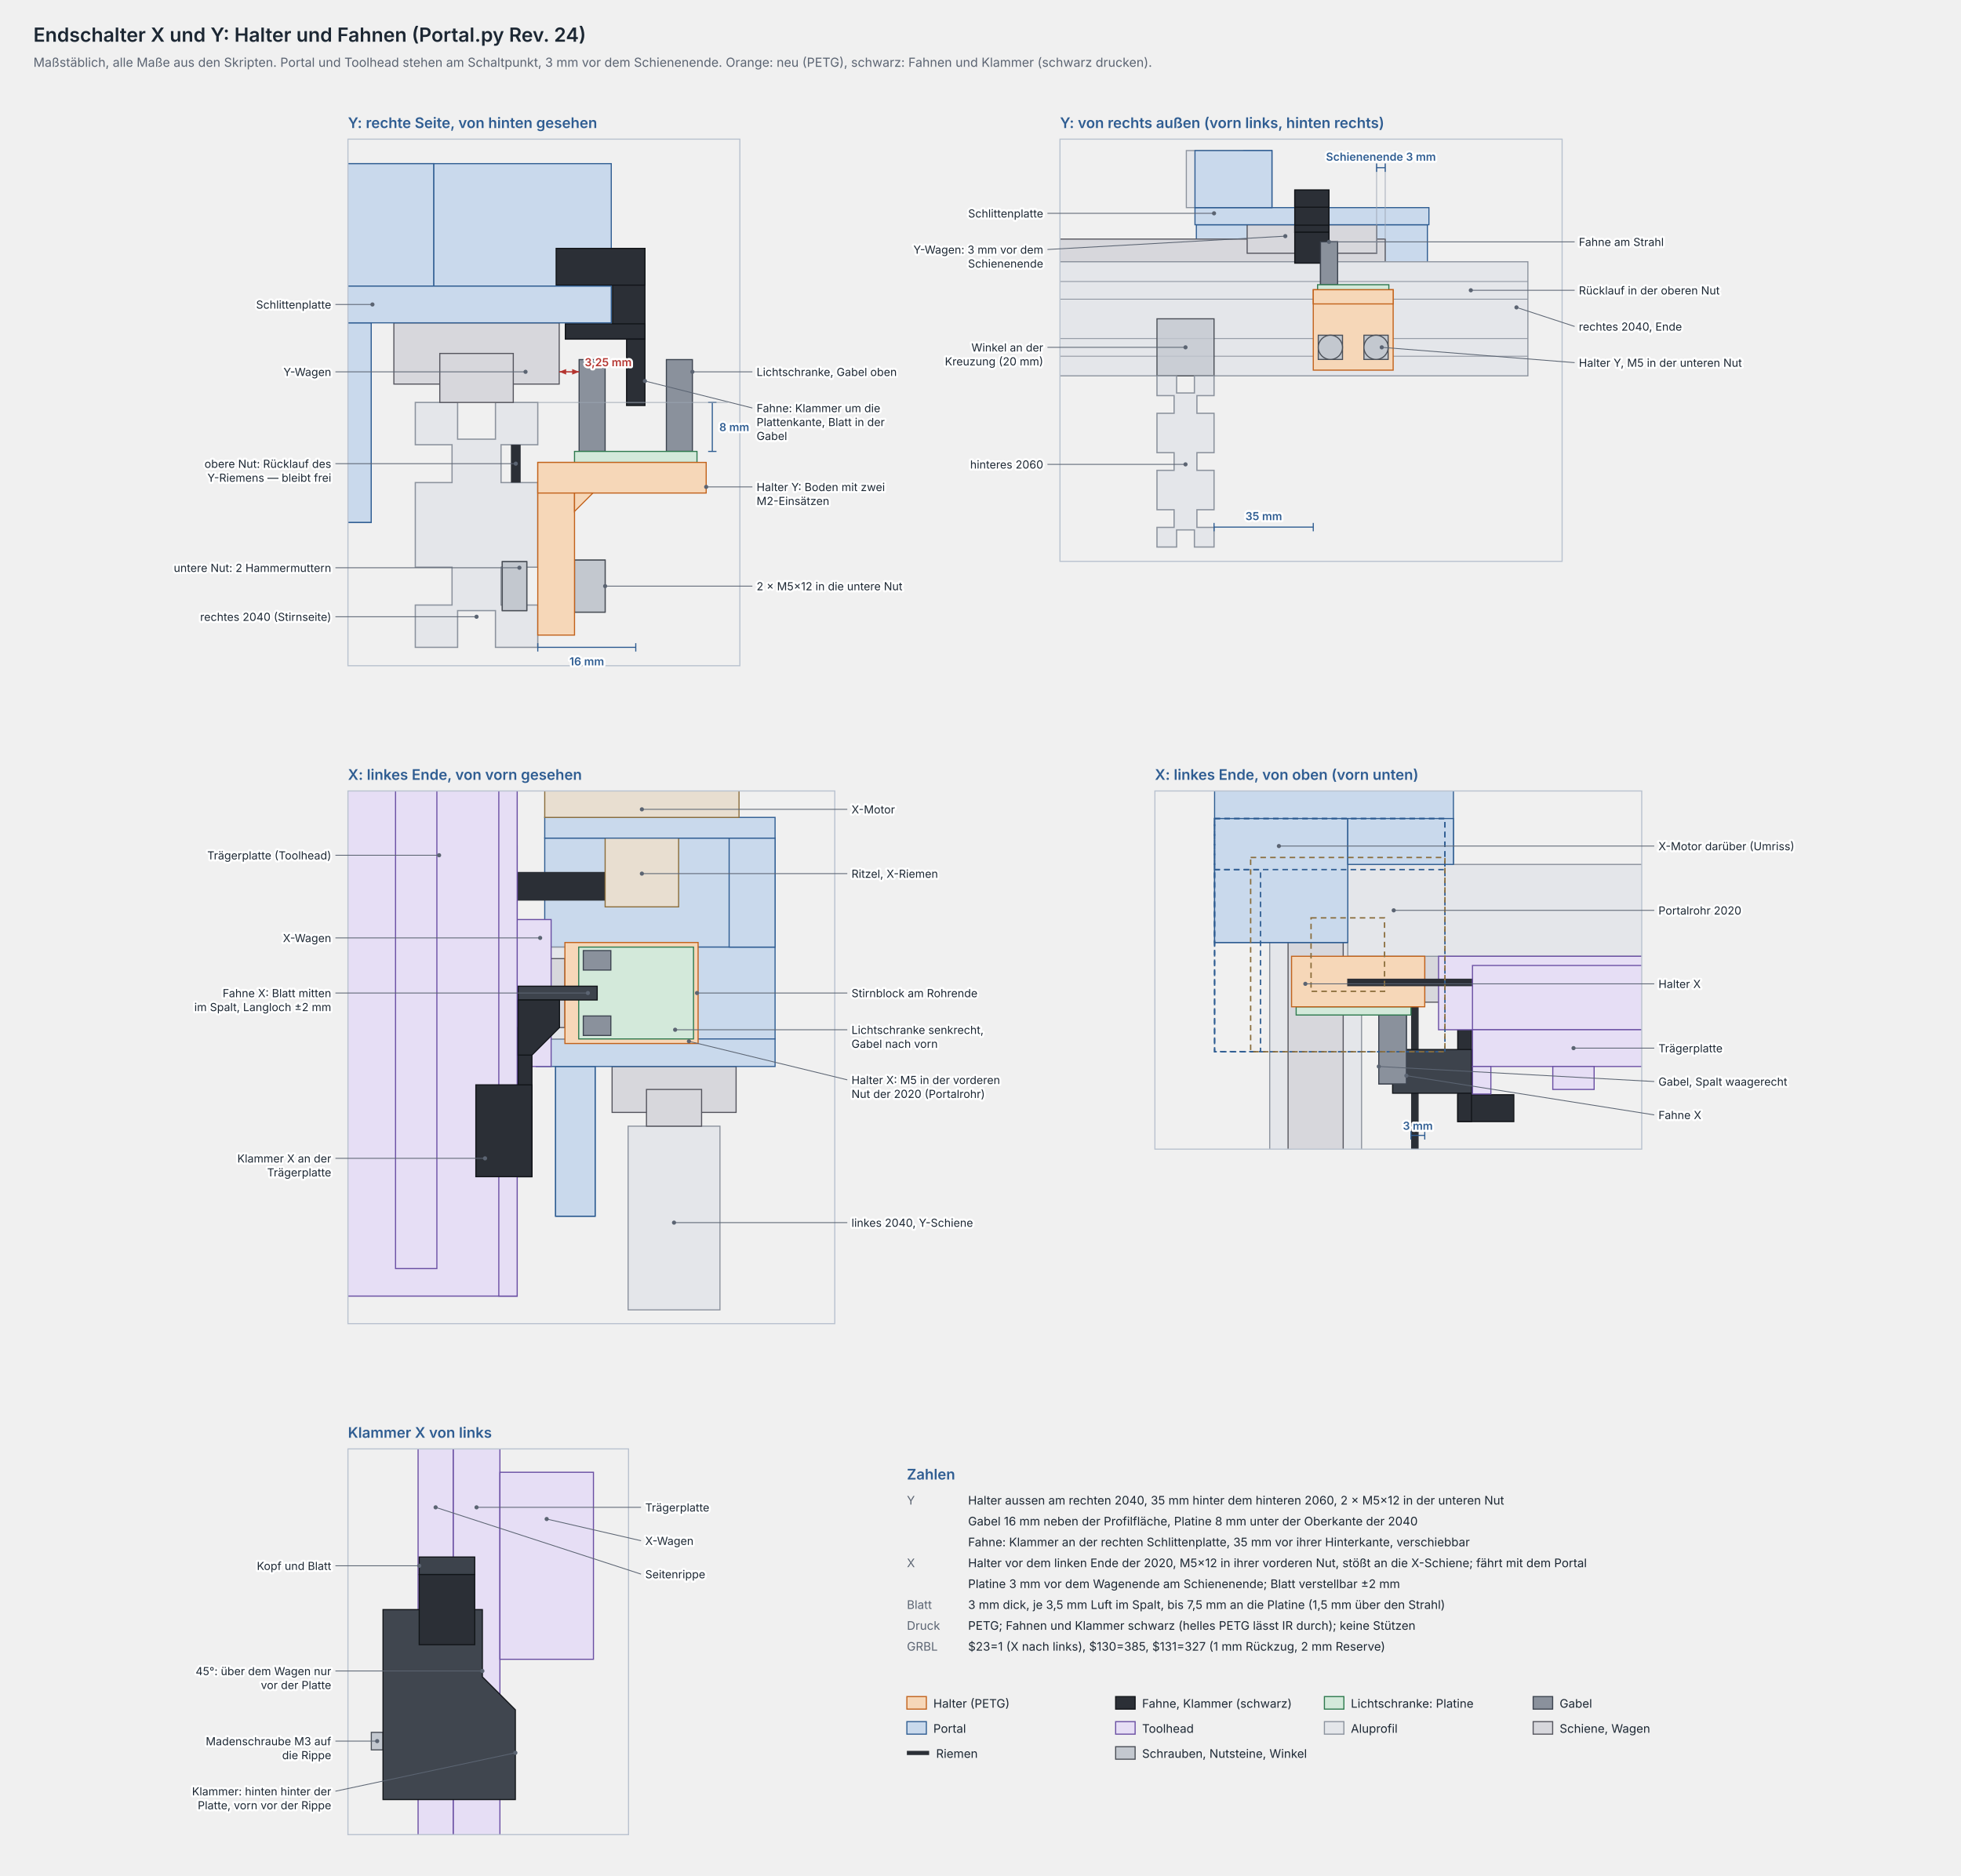
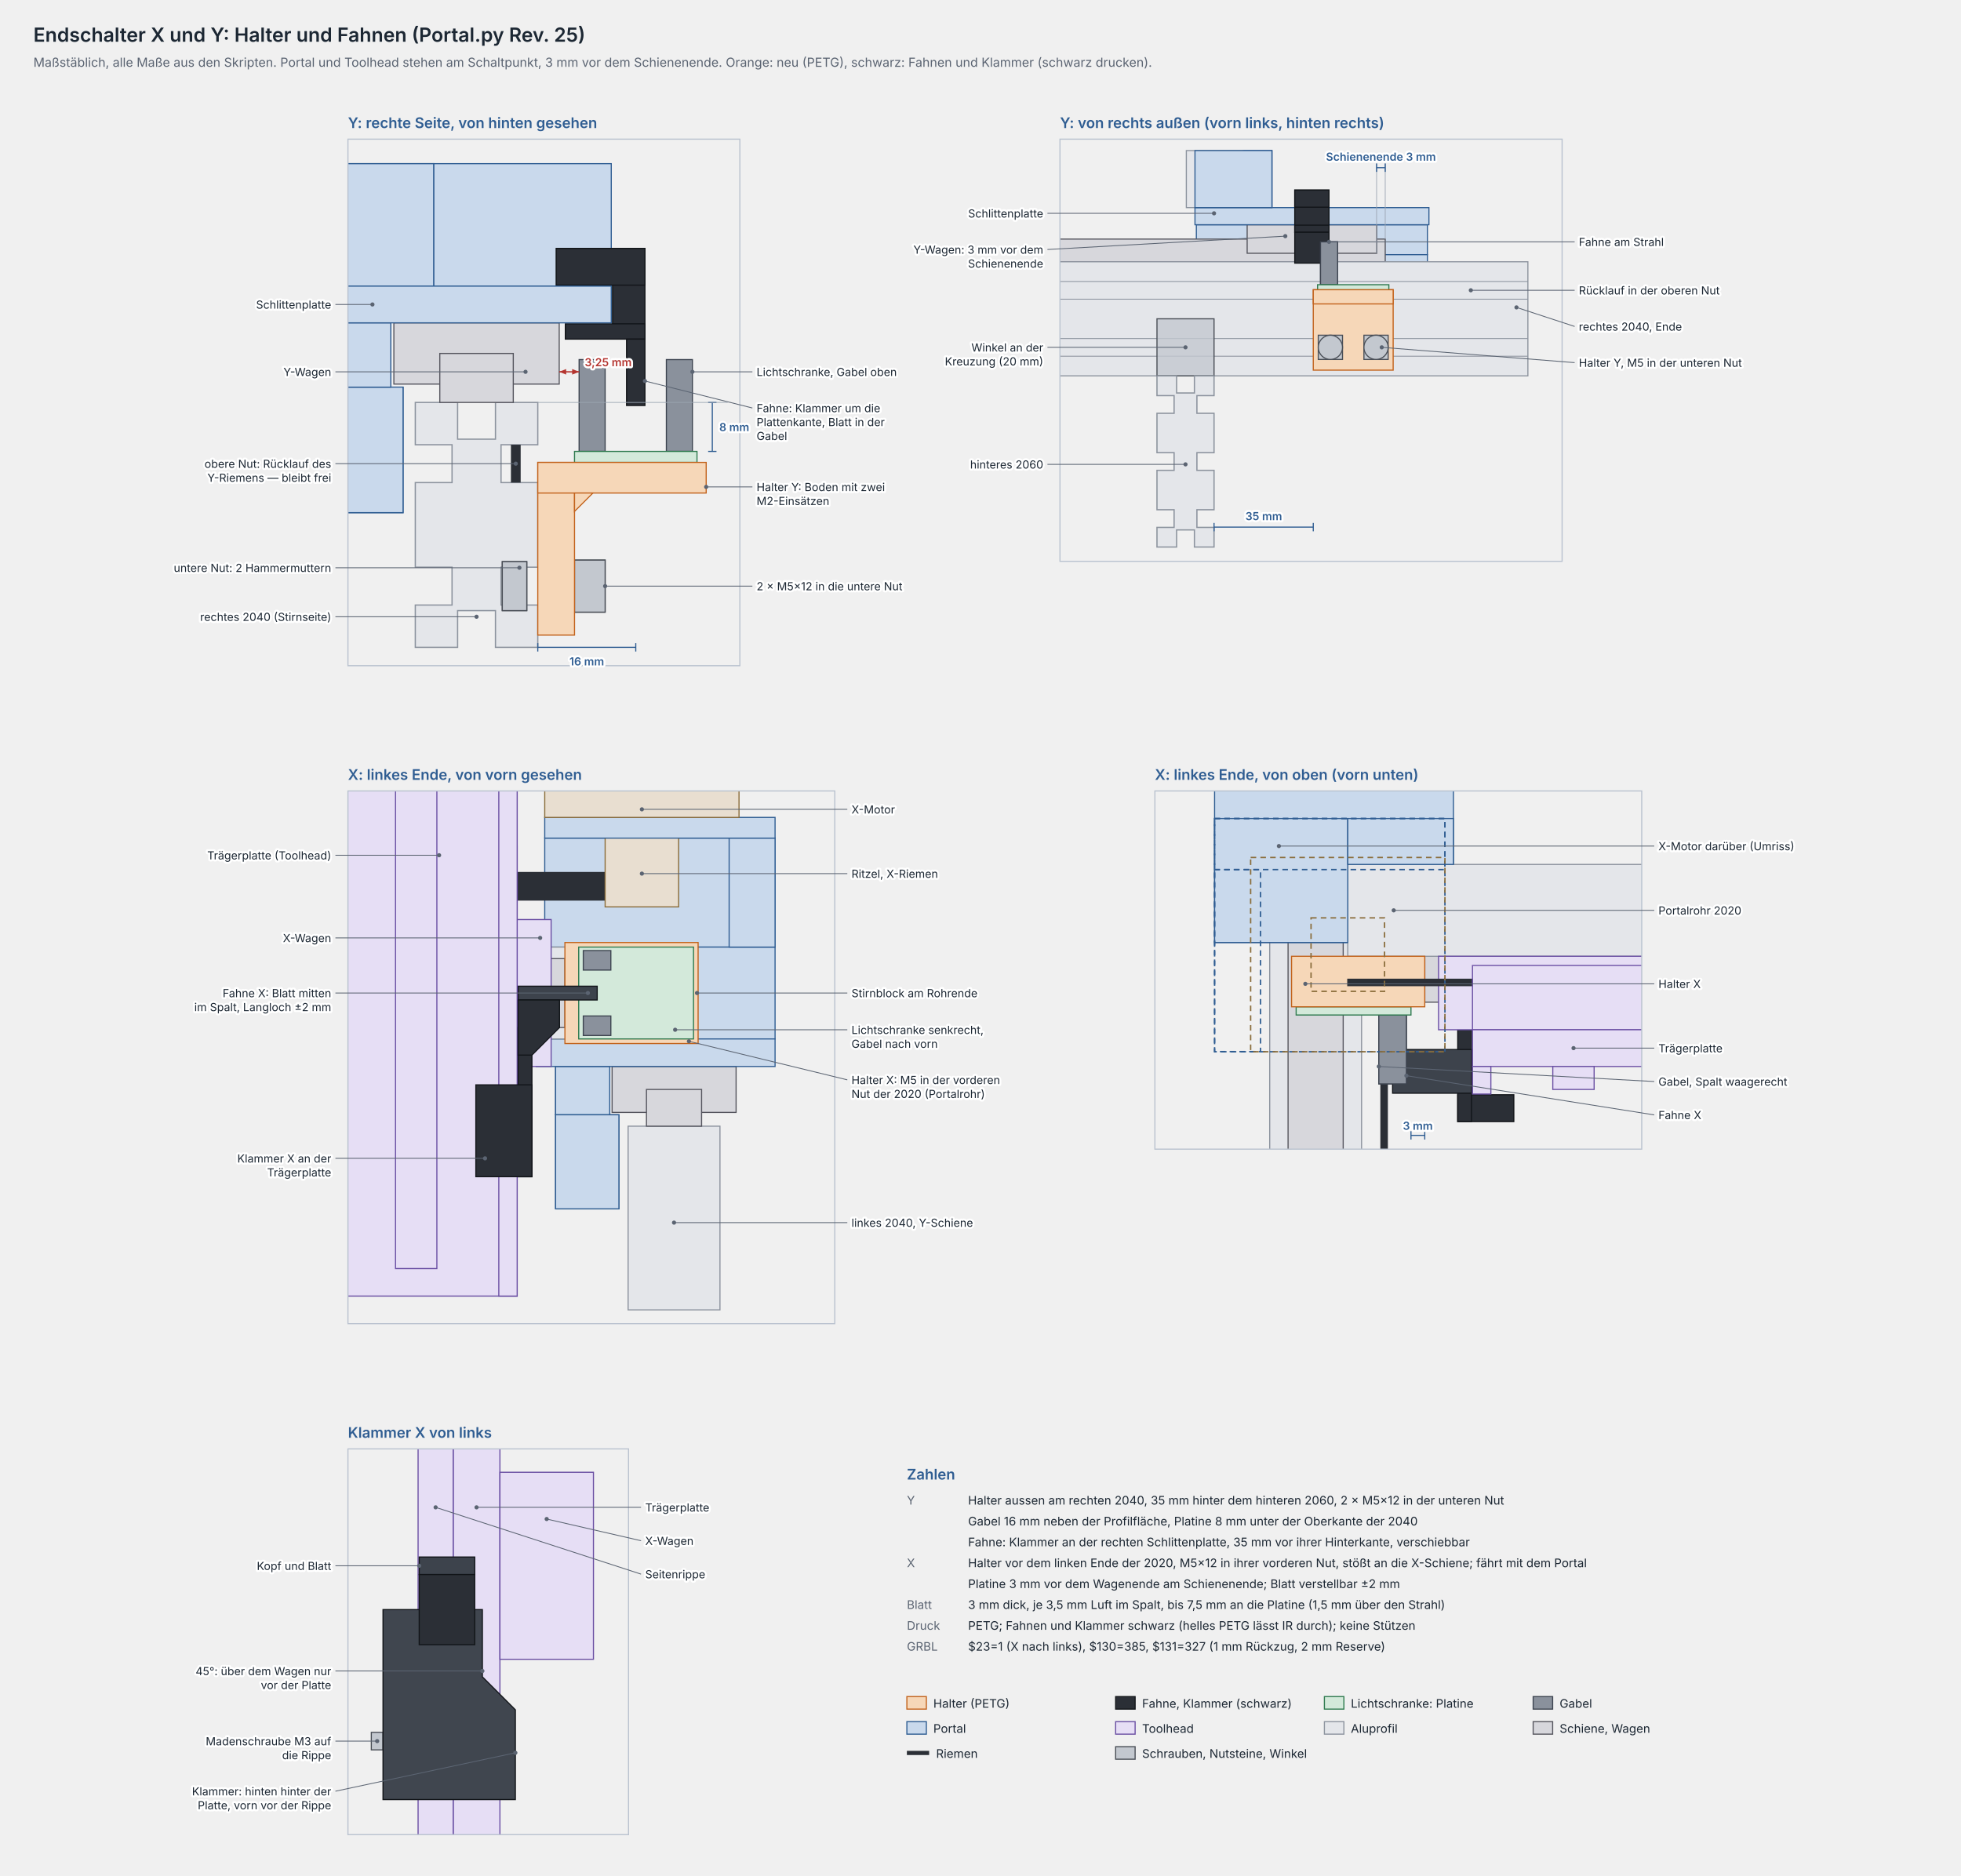
<svg xmlns="http://www.w3.org/2000/svg" width="1409" height="1348" viewBox="0 0 1409 1348" font-family="Inter, Helvetica, Arial, sans-serif">
-   <text x="24.0" y="30.0" font-size="14" fill="#1c2733" text-anchor="start" font-weight="600">Endschalter X und Y: Halter und Fahnen (Portal.py Rev. 24)</text>
+   <text x="24.0" y="30.0" font-size="14" fill="#1c2733" text-anchor="start" font-weight="600">Endschalter X und Y: Halter und Fahnen (Portal.py Rev. 25)</text>
  <text x="24.0" y="48.0" font-size="9" fill="#5b6472" text-anchor="start">Maßstäblich, alle Maße aus den Skripten. Portal und Toolhead stehen am Schaltpunkt, 3 mm vor dem Schienenende. Orange: neu (PETG), schwarz: Fahnen und Klammer (schwarz drucken).</text>
  <clipPath id="y1">
    <rect x="250.0" y="100.0" width="281.6" height="378.4" />
  </clipPath>
  <g clip-path="url(#y1)">
    <polygon points="298.4,465.2 328.8,465.2 328.8,438.8 356.0,438.8 356.0,465.2 386.4,465.2 386.4,434.8 360.0,434.8 360.0,407.6 386.4,407.6 386.4,346.8 360.0,346.8 360.0,319.6 386.4,319.6 386.4,289.2 356.0,289.2 356.0,315.6 328.8,315.6 328.8,289.2 298.4,289.2 298.4,319.6 324.8,319.6 324.8,346.8 298.4,346.8 298.4,407.6 324.8,407.6 324.8,434.8 298.4,434.8" fill="#e4e6ea" stroke="#8c939e" stroke-width="0.9" />
    <rect x="-1888.4" y="117.6" width="2200.0" height="88.0" fill="#e4e6ea" stroke="#8c939e" stroke-width="0.8" />
-     <rect x="228.9" y="232.0" width="37.8" height="143.4" fill="#c9d9ec" stroke="#2f5d92" stroke-width="0.8" />
+     <rect x="228.9" y="278.2" width="60.7" height="90.2" fill="#c9d9ec" stroke="#2f5d92" stroke-width="0.8" />
+     <rect x="228.9" y="232.0" width="51.9" height="46.2" fill="#c9d9ec" stroke="#2f5d92" stroke-width="0.8" />
    <rect x="311.6" y="117.6" width="127.6" height="88.0" fill="#c9d9ec" stroke="#2f5d92" stroke-width="0.8" />
    <rect x="210.4" y="117.6" width="101.2" height="88.0" fill="#c9d9ec" stroke="#2f5d92" stroke-width="0.8" />
    <rect x="440.1" y="178.5" width="23.3" height="65.1" fill="#2b2f36" stroke="#111418" stroke-width="0.8" />
    <rect x="399.6" y="178.5" width="63.8" height="26.4" fill="#2b2f36" stroke="#111418" stroke-width="0.8" />
    <rect x="406.2" y="232.7" width="57.2" height="11.0" fill="#2b2f36" stroke="#111418" stroke-width="0.8" />
    <rect x="450.2" y="243.7" width="13.2" height="47.7" fill="#2b2f36" stroke="#111418" stroke-width="0.8" />
    <rect x="416.1" y="258.4" width="18.7" height="66.0" fill="#8a919c" stroke="#3d4450" stroke-width="0.8" />
    <rect x="478.8" y="258.4" width="18.7" height="66.0" fill="#8a919c" stroke="#3d4450" stroke-width="0.8" />
    <rect x="412.8" y="402.5" width="22.0" height="37.4" fill="#c3c8cf" stroke="#4a4f57" stroke-width="0.8" />
    <rect x="360.9" y="403.6" width="17.6" height="35.2" fill="#c3c8cf" stroke="#4a4f57" stroke-width="0.8" />
    <rect x="283.0" y="232.0" width="118.8" height="44.0" fill="#d7d7dc" stroke="#55555e" stroke-width="0.8" />
    <rect x="316.0" y="254.0" width="52.8" height="35.2" fill="#d7d7dc" stroke="#55555e" stroke-width="0.8" />
    <rect x="412.8" y="402.5" width="22.0" height="37.4" fill="#c3c8cf" stroke="#4a4f57" stroke-width="0.8" />
    <rect x="412.8" y="324.4" width="88.0" height="7.9" fill="#d3e9da" stroke="#2f7a4f" stroke-width="0.8" />
    <rect x="360.9" y="403.6" width="17.6" height="35.2" fill="#c3c8cf" stroke="#4a4f57" stroke-width="0.8" />
    <rect x="386.4" y="332.3" width="26.4" height="124.1" fill="#f6d7b8" stroke="#c2621b" stroke-width="0.8" />
    <rect x="386.4" y="332.3" width="121.0" height="22.0" fill="#f6d7b8" stroke="#c2621b" stroke-width="0.8" />
    <polygon points="412.8,354.3 426.0,354.3 412.8,367.5" fill="#f6d7b8" stroke="#c2621b" stroke-width="0.8" />
-     <rect x="228.9" y="232.0" width="37.8" height="143.4" fill="#c9d9ec" stroke="#2f5d92" stroke-width="0.8" />
+     <rect x="228.9" y="278.2" width="60.7" height="90.2" fill="#c9d9ec" stroke="#2f5d92" stroke-width="0.8" />
+     <rect x="228.9" y="232.0" width="51.9" height="46.2" fill="#c9d9ec" stroke="#2f5d92" stroke-width="0.8" />
    <rect x="210.4" y="205.6" width="228.8" height="26.4" fill="#c9d9ec" stroke="#2f5d92" stroke-width="0.8" />
    <rect x="367.5" y="320.0" width="6.2" height="26.4" fill="#2b2f36" stroke="#2b2f36" stroke-width="0.8" />
  </g>
  <rect x="250.0" y="100.0" width="281.6" height="378.4" fill="none" stroke="#b9c2cf" stroke-width="0.8" />
  <text x="250.0" y="92.0" font-size="10.5" fill="#2f5d92" text-anchor="start" font-weight="600">Y: rechte Seite, von hinten gesehen</text>
  <line x1="267.6" y1="218.8" x2="241.0" y2="218.8" stroke="#5b6472" stroke-width="0.6" />
  <circle cx="267.6" cy="218.8" r="1.5" fill="#5b6472" />
  <text x="238.0" y="221.8" font-size="8.0" fill="#1c2733" text-anchor="end" stroke="#ffffff" stroke-width="3" stroke-linejoin="round" paint-order="stroke">Schlittenplatte</text>
  <line x1="377.6" y1="267.2" x2="241.0" y2="267.2" stroke="#5b6472" stroke-width="0.6" />
  <circle cx="377.6" cy="267.2" r="1.5" fill="#5b6472" />
  <text x="238.0" y="270.2" font-size="8.0" fill="#1c2733" text-anchor="end" stroke="#ffffff" stroke-width="3" stroke-linejoin="round" paint-order="stroke">Y-Wagen</text>
  <line x1="370.6" y1="333.2" x2="241.0" y2="333.2" stroke="#5b6472" stroke-width="0.6" />
  <circle cx="370.6" cy="333.2" r="1.5" fill="#5b6472" />
  <text x="238.0" y="336.2" font-size="8.0" fill="#1c2733" text-anchor="end" stroke="#ffffff" stroke-width="3" stroke-linejoin="round" paint-order="stroke">obere Nut: Rücklauf des</text>
  <text x="238.0" y="346.2" font-size="8.0" fill="#1c2733" text-anchor="end" stroke="#ffffff" stroke-width="3" stroke-linejoin="round" paint-order="stroke">Y-Riemens — bleibt frei</text>
  <line x1="373.2" y1="408.0" x2="241.0" y2="408.0" stroke="#5b6472" stroke-width="0.6" />
  <circle cx="373.2" cy="408.0" r="1.5" fill="#5b6472" />
  <text x="238.0" y="411.0" font-size="8.0" fill="#1c2733" text-anchor="end" stroke="#ffffff" stroke-width="3" stroke-linejoin="round" paint-order="stroke">untere Nut: 2 Hammermuttern</text>
  <line x1="342.4" y1="443.2" x2="241.0" y2="443.2" stroke="#5b6472" stroke-width="0.6" />
  <circle cx="342.4" cy="443.2" r="1.5" fill="#5b6472" />
  <text x="238.0" y="446.2" font-size="8.0" fill="#1c2733" text-anchor="end" stroke="#ffffff" stroke-width="3" stroke-linejoin="round" paint-order="stroke">rechtes 2040 (Stirnseite)</text>
  <line x1="497.5" y1="267.2" x2="540.6" y2="267.2" stroke="#5b6472" stroke-width="0.6" />
  <circle cx="497.5" cy="267.2" r="1.5" fill="#5b6472" />
  <text x="543.6" y="270.2" font-size="8.0" fill="#1c2733" text-anchor="start" stroke="#ffffff" stroke-width="3" stroke-linejoin="round" paint-order="stroke">Lichtschranke, Gabel oben</text>
  <line x1="463.4" y1="273.8" x2="540.6" y2="293.2" stroke="#5b6472" stroke-width="0.6" />
  <circle cx="463.4" cy="273.8" r="1.5" fill="#5b6472" />
  <text x="543.6" y="296.2" font-size="8.0" fill="#1c2733" text-anchor="start" stroke="#ffffff" stroke-width="3" stroke-linejoin="round" paint-order="stroke">Fahne: Klammer um die</text>
  <text x="543.6" y="306.2" font-size="8.0" fill="#1c2733" text-anchor="start" stroke="#ffffff" stroke-width="3" stroke-linejoin="round" paint-order="stroke">Plattenkante, Blatt in der</text>
  <text x="543.6" y="316.2" font-size="8.0" fill="#1c2733" text-anchor="start" stroke="#ffffff" stroke-width="3" stroke-linejoin="round" paint-order="stroke">Gabel</text>
  <line x1="507.4" y1="349.9" x2="540.6" y2="349.9" stroke="#5b6472" stroke-width="0.6" />
  <circle cx="507.4" cy="349.9" r="1.5" fill="#5b6472" />
  <text x="543.6" y="352.9" font-size="8.0" fill="#1c2733" text-anchor="start" stroke="#ffffff" stroke-width="3" stroke-linejoin="round" paint-order="stroke">Halter Y: Boden mit zwei</text>
  <text x="543.6" y="362.9" font-size="8.0" fill="#1c2733" text-anchor="start" stroke="#ffffff" stroke-width="3" stroke-linejoin="round" paint-order="stroke">M2-Einsätzen</text>
  <line x1="434.8" y1="421.2" x2="540.6" y2="421.2" stroke="#5b6472" stroke-width="0.6" />
  <circle cx="434.8" cy="421.2" r="1.5" fill="#5b6472" />
  <text x="543.6" y="424.2" font-size="8.0" fill="#1c2733" text-anchor="start" stroke="#ffffff" stroke-width="3" stroke-linejoin="round" paint-order="stroke">2 × M5×12 in die untere Nut</text>
  <line x1="386.4" y1="465.2" x2="456.8" y2="465.2" stroke="#2f5d92" stroke-width="0.8" />
  <line x1="386.4" y1="462.2" x2="386.4" y2="468.2" stroke="#2f5d92" stroke-width="0.8" />
  <line x1="456.8" y1="462.2" x2="456.8" y2="468.2" stroke="#2f5d92" stroke-width="0.8" />
  <text x="421.6" y="478.2" font-size="8.0" fill="#2f5d92" text-anchor="middle" font-weight="600" stroke="#ffffff" stroke-width="3" stroke-linejoin="round" paint-order="stroke">16 mm</text>
  <line x1="511.8" y1="324.4" x2="511.8" y2="289.2" stroke="#2f5d92" stroke-width="0.8" />
  <line x1="508.8" y1="324.4" x2="514.8" y2="324.4" stroke="#2f5d92" stroke-width="0.8" />
  <line x1="508.8" y1="289.2" x2="514.8" y2="289.2" stroke="#2f5d92" stroke-width="0.8" />
  <text x="516.8" y="309.8" font-size="8.0" fill="#2f5d92" text-anchor="start" font-weight="600" stroke="#ffffff" stroke-width="3" stroke-linejoin="round" paint-order="stroke">8 mm</text>
  <line x1="386.4" y1="289.2" x2="522.8" y2="289.2" stroke="#9aa4b1" stroke-width="0.5" />
  <line x1="401.8" y1="267.2" x2="416.1" y2="267.2" stroke="#b4342f" stroke-width="0.9" />
  <polygon points="401.8,267.2 406.8,265.2 406.8,269.2" fill="#b4342f" />
  <polygon points="416.1,267.2 411.1,269.2 411.1,265.2" fill="#b4342f" />
  <text x="420.1" y="263.2" font-size="8.0" fill="#b4342f" text-anchor="start" font-weight="600" stroke="#ffffff" stroke-width="3" stroke-linejoin="round" paint-order="stroke">3,25 mm</text>
  <clipPath id="y2">
    <rect x="761.6" y="100.0" width="360.8" height="303.4" />
  </clipPath>
  <g clip-path="url(#y2)">
-     <rect x="988.7" y="161.5" width="36.9" height="66.8" fill="#c9d9ec" stroke="#2f5d92" stroke-width="0.8" />
-     <rect x="859.6" y="161.5" width="36.9" height="66.8" fill="#c9d9ec" stroke="#2f5d92" stroke-width="0.8" />
+     <rect x="988.7" y="161.5" width="36.9" height="21.5" fill="#c9d9ec" stroke="#2f5d92" stroke-width="0.8" />
+     <rect x="859.6" y="161.5" width="36.9" height="21.5" fill="#c9d9ec" stroke="#2f5d92" stroke-width="0.8" />
+     <rect x="988.7" y="183.0" width="36.9" height="42.0" fill="#c9d9ec" stroke="#2f5d92" stroke-width="0.8" />
+     <rect x="859.6" y="183.0" width="36.9" height="42.0" fill="#c9d9ec" stroke="#2f5d92" stroke-width="0.8" />
    <rect x="893.4" y="108.2" width="20.5" height="41.0" fill="#c9d9ec" stroke="#2f5d92" stroke-width="0.8" />
    <rect x="852.4" y="108.2" width="41.0" height="41.0" fill="#e4e6ea" stroke="#8c939e" stroke-width="0.8" />
    <rect x="-29.7" y="171.8" width="1025.0" height="16.4" fill="#d7d7dc" stroke="#55555e" stroke-width="0.8" />
    <rect x="-132.2" y="202.5" width="1207.4" height="12.3" fill="#2b2f36" stroke="#2b2f36" stroke-width="0.8" />
    <rect x="978.5" y="241.4" width="20.5" height="16.4" fill="#c3c8cf" stroke="#4a4f57" stroke-width="0.8" />
    <rect x="945.7" y="241.4" width="20.5" height="16.4" fill="#c3c8cf" stroke="#4a4f57" stroke-width="0.8" />
    <rect x="-132.2" y="188.1" width="1230.0" height="82.0" fill="#e4e6ea" stroke="#8c939e" stroke-width="0.8" />
    <line x1="1097.8" y1="256.0" x2="761.6" y2="256.0" stroke="#8c939e" stroke-width="0.6" />
    <line x1="1097.8" y1="243.3" x2="761.6" y2="243.3" stroke="#8c939e" stroke-width="0.6" />
    <line x1="1097.8" y1="215.0" x2="761.6" y2="215.0" stroke="#8c939e" stroke-width="0.6" />
    <line x1="1097.8" y1="202.3" x2="761.6" y2="202.3" stroke="#8c939e" stroke-width="0.6" />
    <rect x="896.1" y="161.5" width="93.1" height="20.5" fill="#d7d7dc" stroke="#55555e" stroke-width="0.8" />
    <rect x="943.6" y="208.2" width="57.4" height="57.8" fill="#f6d7b8" stroke="#c2621b" stroke-width="0.8" />
    <rect x="948.8" y="173.8" width="12.3" height="30.8" fill="#8a919c" stroke="#3d4450" stroke-width="0.8" />
    <rect x="980.0" y="240.9" width="17.4" height="17.4" fill="#c3c8cf" stroke="#4a4f57" stroke-width="0.8" />
    <rect x="947.2" y="240.9" width="17.4" height="17.4" fill="#c3c8cf" stroke="#4a4f57" stroke-width="0.8" />
    <rect x="858.6" y="149.2" width="168.1" height="12.3" fill="#c9d9ec" stroke="#2f5d92" stroke-width="0.8" />
    <rect x="858.6" y="108.2" width="55.3" height="41.0" fill="#c9d9ec" stroke="#2f5d92" stroke-width="0.8" />
    <rect x="930.3" y="136.6" width="24.6" height="30.3" fill="#2b2f36" stroke="#111418" stroke-width="0.8" />
    <rect x="930.3" y="136.6" width="24.6" height="12.3" fill="#2b2f36" stroke="#111418" stroke-width="0.8" />
    <rect x="930.3" y="161.8" width="24.6" height="5.1" fill="#2b2f36" stroke="#111418" stroke-width="0.8" />
    <rect x="930.3" y="166.9" width="24.6" height="22.2" fill="#2b2f36" stroke="#111418" stroke-width="0.8" />
    <rect x="831.3" y="229.1" width="41.0" height="41.0" fill="#c3c8cf" stroke="#4a4f57" stroke-width="0.8" fill-opacity="0.8" />
    <rect x="948.8" y="173.8" width="12.3" height="30.8" fill="#8a919c" stroke="#3d4450" stroke-width="0.8" />
    <rect x="946.7" y="204.6" width="51.2" height="3.7" fill="#d3e9da" stroke="#2f7a4f" stroke-width="0.8" />
    <rect x="943.6" y="208.2" width="57.4" height="10.2" fill="#f6d7b8" stroke="#c2621b" stroke-width="0.8" />
    <polygon points="872.3,393.1 858.2,393.1 858.2,380.8 845.4,380.8 845.4,393.1 831.3,393.1 831.3,379.0 843.6,379.0 843.6,366.3 831.3,366.3 831.3,338.0 843.6,338.0 843.6,325.3 831.3,325.3 831.3,297.0 843.6,297.0 843.6,284.3 831.3,284.3 831.3,270.1 845.4,270.1 845.4,282.4 858.2,282.4 858.2,270.1 872.3,270.1 872.3,284.3 860.0,284.3 860.0,297.0 872.3,297.0 872.3,325.3 860.0,325.3 860.0,338.0 872.3,338.0 872.3,366.3 860.0,366.3 860.0,379.0 872.3,379.0" fill="#e4e6ea" stroke="#8c939e" stroke-width="0.9" />
    <circle cx="988.7" cy="249.6" r="8.7" fill="#c3c8cf" stroke="#4a4f57" stroke-width="0.8" />
    <circle cx="955.9" cy="249.6" r="8.7" fill="#c3c8cf" stroke="#4a4f57" stroke-width="0.8" />
  </g>
  <rect x="761.6" y="100.0" width="360.8" height="303.4" fill="none" stroke="#b9c2cf" stroke-width="0.8" />
  <text x="761.6" y="92.0" font-size="10.5" fill="#2f5d92" text-anchor="start" font-weight="600">Y: von rechts außen (vorn links, hinten rechts)</text>
  <line x1="872.3" y1="153.3" x2="752.6" y2="153.3" stroke="#5b6472" stroke-width="0.6" />
  <circle cx="872.3" cy="153.3" r="1.5" fill="#5b6472" />
  <text x="749.6" y="156.3" font-size="8.0" fill="#1c2733" text-anchor="end" stroke="#ffffff" stroke-width="3" stroke-linejoin="round" paint-order="stroke">Schlittenplatte</text>
  <line x1="923.5" y1="169.7" x2="752.6" y2="179.3" stroke="#5b6472" stroke-width="0.6" />
  <circle cx="923.5" cy="169.7" r="1.5" fill="#5b6472" />
  <text x="749.6" y="182.3" font-size="8.0" fill="#1c2733" text-anchor="end" stroke="#ffffff" stroke-width="3" stroke-linejoin="round" paint-order="stroke">Y-Wagen: 3 mm vor dem</text>
  <text x="749.6" y="192.3" font-size="8.0" fill="#1c2733" text-anchor="end" stroke="#ffffff" stroke-width="3" stroke-linejoin="round" paint-order="stroke">Schienenende</text>
  <line x1="851.8" y1="249.6" x2="752.6" y2="249.6" stroke="#5b6472" stroke-width="0.6" />
  <circle cx="851.8" cy="249.6" r="1.5" fill="#5b6472" />
  <text x="749.6" y="252.6" font-size="8.0" fill="#1c2733" text-anchor="end" stroke="#ffffff" stroke-width="3" stroke-linejoin="round" paint-order="stroke">Winkel an der</text>
  <text x="749.6" y="262.6" font-size="8.0" fill="#1c2733" text-anchor="end" stroke="#ffffff" stroke-width="3" stroke-linejoin="round" paint-order="stroke">Kreuzung (20 mm)</text>
  <line x1="851.8" y1="333.7" x2="752.6" y2="333.7" stroke="#5b6472" stroke-width="0.6" />
  <circle cx="851.8" cy="333.7" r="1.5" fill="#5b6472" />
  <text x="749.6" y="336.7" font-size="8.0" fill="#1c2733" text-anchor="end" stroke="#ffffff" stroke-width="3" stroke-linejoin="round" paint-order="stroke">hinteres 2060</text>
  <line x1="954.9" y1="173.8" x2="1131.4" y2="173.8" stroke="#5b6472" stroke-width="0.6" />
  <circle cx="954.9" cy="173.8" r="1.5" fill="#5b6472" />
  <text x="1134.4" y="176.8" font-size="8.0" fill="#1c2733" text-anchor="start" stroke="#ffffff" stroke-width="3" stroke-linejoin="round" paint-order="stroke">Fahne am Strahl</text>
  <line x1="1056.8" y1="208.6" x2="1131.4" y2="208.6" stroke="#5b6472" stroke-width="0.6" />
  <circle cx="1056.8" cy="208.6" r="1.5" fill="#5b6472" />
  <text x="1134.4" y="211.6" font-size="8.0" fill="#1c2733" text-anchor="start" stroke="#ffffff" stroke-width="3" stroke-linejoin="round" paint-order="stroke">Rücklauf in der oberen Nut</text>
  <line x1="1089.6" y1="220.9" x2="1131.4" y2="234.6" stroke="#5b6472" stroke-width="0.6" />
  <circle cx="1089.6" cy="220.9" r="1.5" fill="#5b6472" />
  <text x="1134.4" y="237.6" font-size="8.0" fill="#1c2733" text-anchor="start" stroke="#ffffff" stroke-width="3" stroke-linejoin="round" paint-order="stroke">rechtes 2040, Ende</text>
  <line x1="992.8" y1="249.6" x2="1131.4" y2="260.6" stroke="#5b6472" stroke-width="0.6" />
  <circle cx="992.8" cy="249.6" r="1.5" fill="#5b6472" />
  <text x="1134.4" y="263.6" font-size="8.0" fill="#1c2733" text-anchor="start" stroke="#ffffff" stroke-width="3" stroke-linejoin="round" paint-order="stroke">Halter Y, M5 in der unteren Nut</text>
  <line x1="943.6" y1="378.8" x2="872.3" y2="378.8" stroke="#2f5d92" stroke-width="0.8" />
  <line x1="943.6" y1="375.8" x2="943.6" y2="381.8" stroke="#2f5d92" stroke-width="0.8" />
  <line x1="872.3" y1="375.8" x2="872.3" y2="381.8" stroke="#2f5d92" stroke-width="0.8" />
  <text x="908.0" y="373.8" font-size="8.0" fill="#2f5d92" text-anchor="middle" font-weight="600" stroke="#ffffff" stroke-width="3" stroke-linejoin="round" paint-order="stroke">35 mm</text>
  <line x1="995.3" y1="171.8" x2="995.3" y2="117.4" stroke="#9aa4b1" stroke-width="0.5" />
  <line x1="989.1" y1="182.0" x2="989.1" y2="117.4" stroke="#9aa4b1" stroke-width="0.5" />
  <line x1="995.3" y1="120.5" x2="989.1" y2="120.5" stroke="#2f5d92" stroke-width="0.8" />
  <line x1="995.3" y1="117.5" x2="995.3" y2="123.5" stroke="#2f5d92" stroke-width="0.8" />
  <line x1="989.1" y1="117.5" x2="989.1" y2="123.5" stroke="#2f5d92" stroke-width="0.8" />
  <text x="992.2" y="115.5" font-size="8.0" fill="#2f5d92" text-anchor="middle" font-weight="600" stroke="#ffffff" stroke-width="3" stroke-linejoin="round" paint-order="stroke">Schienenende 3 mm</text>
  <clipPath id="x3">
    <rect x="250.0" y="568.4" width="349.8" height="382.8" />
  </clipPath>
  <g clip-path="url(#x3)">
-     <rect x="399.2" y="766.4" width="28.4" height="107.6" fill="#c9d9ec" stroke="#2f5d92" stroke-width="0.8" />
+     <rect x="399.2" y="801.1" width="45.5" height="67.6" fill="#c9d9ec" stroke="#2f5d92" stroke-width="0.8" />
+     <rect x="399.2" y="766.4" width="38.9" height="34.6" fill="#c9d9ec" stroke="#2f5d92" stroke-width="0.8" />
    <rect x="439.8" y="766.4" width="89.1" height="33.0" fill="#d7d7dc" stroke="#55555e" stroke-width="0.8" />
    <rect x="385.3" y="680.6" width="75.9" height="66.0" fill="#c9d9ec" stroke="#2f5d92" stroke-width="0.8" />
    <rect x="391.4" y="602.2" width="165.5" height="78.4" fill="#c9d9ec" stroke="#2f5d92" stroke-width="0.8" />
-     <rect x="399.2" y="766.4" width="28.4" height="107.6" fill="#c9d9ec" stroke="#2f5d92" stroke-width="0.8" />
+     <rect x="399.2" y="801.1" width="45.5" height="67.6" fill="#c9d9ec" stroke="#2f5d92" stroke-width="0.8" />
+     <rect x="399.2" y="766.4" width="38.9" height="34.6" fill="#c9d9ec" stroke="#2f5d92" stroke-width="0.8" />
    <rect x="461.2" y="680.6" width="95.7" height="66.0" fill="#c9d9ec" stroke="#2f5d92" stroke-width="0.8" />
    <rect x="385.3" y="746.6" width="171.6" height="19.8" fill="#c9d9ec" stroke="#2f5d92" stroke-width="0.8" />
    <rect x="-1188.8" y="680.6" width="1650.0" height="66.0" fill="#e4e6ea" stroke="#8c939e" stroke-width="0.8" />
    <rect x="408.4" y="704.0" width="51.1" height="19.1" fill="#f6d7b8" stroke="#c2621b" stroke-width="0.8" />
    <rect x="371.6" y="627.0" width="89.6" height="19.8" fill="#2b2f36" stroke="#2b2f36" stroke-width="0.8" />
    <rect x="434.8" y="598.9" width="52.8" height="52.8" fill="#e8ded0" stroke="#8a6d3b" stroke-width="0.8" />
    <rect x="-1079.1" y="688.9" width="1485.0" height="49.5" fill="#d7d7dc" stroke="#55555e" stroke-width="0.8" />
    <rect x="405.9" y="677.3" width="95.7" height="72.6" fill="#f6d7b8" stroke="#c2621b" stroke-width="0.8" />
    <rect x="415.8" y="680.6" width="82.5" height="66.0" fill="#d3e9da" stroke="#2f7a4f" stroke-width="0.8" />
    <rect x="341.9" y="794.9" width="40.3" height="50.7" fill="#2b2f36" stroke="#111418" stroke-width="0.8" />
    <rect x="202.0" y="660.8" width="194.0" height="105.6" fill="#e6def5" stroke="#6a4fa3" stroke-width="0.8" />
    <rect x="226.4" y="608.0" width="145.2" height="52.8" fill="#e6def5" stroke="#6a4fa3" stroke-width="0.8" />
    <rect x="523.9" y="602.2" width="33.0" height="78.4" fill="#c9d9ec" stroke="#2f5d92" stroke-width="0.8" />
    <rect x="391.4" y="587.4" width="165.5" height="14.9" fill="#c9d9ec" stroke="#2f5d92" stroke-width="0.8" />
    <rect x="391.4" y="465.3" width="139.6" height="122.1" fill="#e8ded0" stroke="#8a6d3b" stroke-width="0.8" />
    <rect x="226.4" y="334.1" width="145.2" height="597.3" fill="#e6def5" stroke="#6a4fa3" stroke-width="0.8" />
    <rect x="419.1" y="730.1" width="19.8" height="14.0" fill="#8a919c" stroke="#3d4450" stroke-width="0.8" />
    <rect x="419.1" y="683.1" width="19.8" height="14.0" fill="#8a919c" stroke="#3d4450" stroke-width="0.8" />
    <rect x="284.2" y="251.6" width="29.7" height="660.0" fill="#e6def5" stroke="#6a4fa3" stroke-width="0.8" />
    <rect x="372.3" y="708.7" width="56.8" height="9.9" fill="#3d434c" stroke="#111418" stroke-width="0.8" />
    <rect x="358.4" y="235.1" width="13.2" height="696.3" fill="#e6def5" stroke="#6a4fa3" stroke-width="0.8" />
    <rect x="372.3" y="738.4" width="9.9" height="107.2" fill="#2b2f36" stroke="#111418" stroke-width="0.8" />
    <rect x="341.9" y="779.6" width="40.3" height="66.0" fill="#2b2f36" stroke="#111418" stroke-width="0.8" />
    <polygon points="372.3,718.6 402.0,718.6 402.0,738.4 382.2,758.2 372.3,758.2" fill="#2b2f36" stroke="#111418" stroke-width="0.8" />
    <rect x="451.3" y="809.3" width="66.0" height="132.0" fill="#e4e6ea" stroke="#8c939e" stroke-width="0.8" />
    <rect x="464.5" y="782.9" width="39.6" height="26.4" fill="#d7d7dc" stroke="#55555e" stroke-width="0.8" />
  </g>
  <rect x="250.0" y="568.4" width="349.8" height="382.8" fill="none" stroke="#b9c2cf" stroke-width="0.8" />
  <text x="250.0" y="560.4" font-size="10.5" fill="#2f5d92" text-anchor="start" font-weight="600">X: linkes Ende, von vorn gesehen</text>
  <line x1="315.5" y1="614.6" x2="241.0" y2="614.6" stroke="#5b6472" stroke-width="0.6" />
  <circle cx="315.5" cy="614.6" r="1.5" fill="#5b6472" />
  <text x="238.0" y="617.6" font-size="8.0" fill="#1c2733" text-anchor="end" stroke="#ffffff" stroke-width="3" stroke-linejoin="round" paint-order="stroke">Trägerplatte (Toolhead)</text>
  <line x1="388.1" y1="674.0" x2="241.0" y2="674.0" stroke="#5b6472" stroke-width="0.6" />
  <circle cx="388.1" cy="674.0" r="1.5" fill="#5b6472" />
  <text x="238.0" y="677.0" font-size="8.0" fill="#1c2733" text-anchor="end" stroke="#ffffff" stroke-width="3" stroke-linejoin="round" paint-order="stroke">X-Wagen</text>
  <line x1="422.4" y1="713.6" x2="241.0" y2="713.6" stroke="#5b6472" stroke-width="0.6" />
  <circle cx="422.4" cy="713.6" r="1.5" fill="#5b6472" />
  <text x="238.0" y="716.6" font-size="8.0" fill="#1c2733" text-anchor="end" stroke="#ffffff" stroke-width="3" stroke-linejoin="round" paint-order="stroke">Fahne X: Blatt mitten</text>
  <text x="238.0" y="726.6" font-size="8.0" fill="#1c2733" text-anchor="end" stroke="#ffffff" stroke-width="3" stroke-linejoin="round" paint-order="stroke">im Spalt, Langloch ±2 mm</text>
  <line x1="348.5" y1="832.4" x2="241.0" y2="832.4" stroke="#5b6472" stroke-width="0.6" />
  <circle cx="348.5" cy="832.4" r="1.5" fill="#5b6472" />
  <text x="238.0" y="835.4" font-size="8.0" fill="#1c2733" text-anchor="end" stroke="#ffffff" stroke-width="3" stroke-linejoin="round" paint-order="stroke">Klammer X an der</text>
  <text x="238.0" y="845.4" font-size="8.0" fill="#1c2733" text-anchor="end" stroke="#ffffff" stroke-width="3" stroke-linejoin="round" paint-order="stroke">Trägerplatte</text>
  <line x1="461.2" y1="581.6" x2="608.8" y2="581.6" stroke="#5b6472" stroke-width="0.6" />
  <circle cx="461.2" cy="581.6" r="1.5" fill="#5b6472" />
  <text x="611.8" y="584.6" font-size="8.0" fill="#1c2733" text-anchor="start" stroke="#ffffff" stroke-width="3" stroke-linejoin="round" paint-order="stroke">X-Motor</text>
  <line x1="461.2" y1="627.8" x2="608.8" y2="627.8" stroke="#5b6472" stroke-width="0.6" />
  <circle cx="461.2" cy="627.8" r="1.5" fill="#5b6472" />
  <text x="611.8" y="630.8" font-size="8.0" fill="#1c2733" text-anchor="start" stroke="#ffffff" stroke-width="3" stroke-linejoin="round" paint-order="stroke">Ritzel, X-Riemen</text>
  <line x1="500.8" y1="713.6" x2="608.8" y2="713.6" stroke="#5b6472" stroke-width="0.6" />
  <circle cx="500.8" cy="713.6" r="1.5" fill="#5b6472" />
  <text x="611.8" y="716.6" font-size="8.0" fill="#1c2733" text-anchor="start" stroke="#ffffff" stroke-width="3" stroke-linejoin="round" paint-order="stroke">Stirnblock am Rohrende</text>
  <line x1="485.1" y1="740.0" x2="608.8" y2="740.0" stroke="#5b6472" stroke-width="0.6" />
  <circle cx="485.1" cy="740.0" r="1.5" fill="#5b6472" />
  <text x="611.8" y="743.0" font-size="8.0" fill="#1c2733" text-anchor="start" stroke="#ffffff" stroke-width="3" stroke-linejoin="round" paint-order="stroke">Lichtschranke senkrecht,</text>
  <text x="611.8" y="753.0" font-size="8.0" fill="#1c2733" text-anchor="start" stroke="#ffffff" stroke-width="3" stroke-linejoin="round" paint-order="stroke">Gabel nach vorn</text>
  <line x1="495.0" y1="748.3" x2="608.8" y2="776.0" stroke="#5b6472" stroke-width="0.6" />
  <circle cx="495.0" cy="748.3" r="1.5" fill="#5b6472" />
  <text x="611.8" y="779.0" font-size="8.0" fill="#1c2733" text-anchor="start" stroke="#ffffff" stroke-width="3" stroke-linejoin="round" paint-order="stroke">Halter X: M5 in der vorderen</text>
  <text x="611.8" y="789.0" font-size="8.0" fill="#1c2733" text-anchor="start" stroke="#ffffff" stroke-width="3" stroke-linejoin="round" paint-order="stroke">Nut der 2020 (Portalrohr)</text>
  <line x1="484.3" y1="878.6" x2="608.8" y2="878.6" stroke="#5b6472" stroke-width="0.6" />
  <circle cx="484.3" cy="878.6" r="1.5" fill="#5b6472" />
  <text x="611.8" y="881.6" font-size="8.0" fill="#1c2733" text-anchor="start" stroke="#ffffff" stroke-width="3" stroke-linejoin="round" paint-order="stroke">linkes 2040, Y-Schiene</text>
  <clipPath id="x4">
    <rect x="829.8" y="568.4" width="349.8" height="257.4" />
  </clipPath>
  <g clip-path="url(#x4)">
-     <rect x="1014.3" y="-910.0" width="4.6" height="3300.0" fill="#2b2f36" stroke="#2b2f36" stroke-width="0.8" />
+     <rect x="992.2" y="-910.0" width="4.6" height="3300.0" fill="#2b2f36" stroke="#2b2f36" stroke-width="0.8" />
    <rect x="923.1" y="-910.0" width="4.6" height="3300.0" fill="#2b2f36" stroke="#2b2f36" stroke-width="0.8" />
    <rect x="912.3" y="-910.0" width="66.0" height="3300.0" fill="#e4e6ea" stroke="#8c939e" stroke-width="0.8" />
+     <rect x="984.9" y="616.3" width="45.5" height="59.4" fill="#c9d9ec" stroke="#2f5d92" stroke-width="0.8" />
+     <rect x="984.9" y="408.4" width="45.5" height="59.4" fill="#c9d9ec" stroke="#2f5d92" stroke-width="0.8" />
    <rect x="1047.4" y="731.3" width="40.3" height="8.2" fill="#2b2f36" stroke="#111418" stroke-width="0.8" />
    <rect x="925.5" y="-910.0" width="39.6" height="3300.0" fill="#d7d7dc" stroke="#55555e" stroke-width="0.8" />
    <rect x="1047.4" y="786.7" width="40.3" height="19.3" fill="#2b2f36" stroke="#111418" stroke-width="0.8" />
    <rect x="900.8" y="467.1" width="89.1" height="149.8" fill="#d7d7dc" stroke="#55555e" stroke-width="0.8" />
-     <rect x="1002.0" y="616.3" width="28.4" height="59.4" fill="#c9d9ec" stroke="#2f5d92" stroke-width="0.8" />
-     <rect x="1002.0" y="408.4" width="28.4" height="59.4" fill="#c9d9ec" stroke="#2f5d92" stroke-width="0.8" />
+     <rect x="991.5" y="616.3" width="38.9" height="59.4" fill="#c9d9ec" stroke="#2f5d92" stroke-width="0.8" />
+     <rect x="991.5" y="408.4" width="38.9" height="59.4" fill="#c9d9ec" stroke="#2f5d92" stroke-width="0.8" />
    <rect x="872.7" y="406.7" width="171.6" height="270.6" fill="#c9d9ec" stroke="#2f5d92" stroke-width="0.8" />
    <rect x="1047.4" y="731.3" width="9.9" height="74.7" fill="#2b2f36" stroke="#111418" stroke-width="0.8" />
    <rect x="990.7" y="729.4" width="19.8" height="49.5" fill="#8a919c" stroke="#3d4450" stroke-width="0.8" />
    <rect x="1000.6" y="754.2" width="56.8" height="31.4" fill="#3d434c" stroke="#111418" stroke-width="0.8" />
    <rect x="970.0" y="680.6" width="51.1" height="6.6" fill="#f6d7b8" stroke="#c2621b" stroke-width="0.8" />
    <rect x="1023.7" y="687.2" width="1485.0" height="33.0" fill="#d7d7dc" stroke="#55555e" stroke-width="0.8" />
    <rect x="990.7" y="729.4" width="19.8" height="49.5" fill="#8a919c" stroke="#3d4450" stroke-width="0.8" />
    <rect x="968.4" y="621.2" width="1650.0" height="66.0" fill="#e4e6ea" stroke="#8c939e" stroke-width="0.8" />
    <rect x="872.7" y="588.2" width="95.7" height="89.1" fill="#c9d9ec" stroke="#2f5d92" stroke-width="0.8" />
    <rect x="968.4" y="588.2" width="75.9" height="33.0" fill="#c9d9ec" stroke="#2f5d92" stroke-width="0.8" />
    <rect x="931.3" y="723.5" width="82.5" height="5.9" fill="#d3e9da" stroke="#2f7a4f" stroke-width="0.8" />
    <rect x="928.0" y="687.2" width="95.7" height="36.3" fill="#f6d7b8" stroke="#c2621b" stroke-width="0.8" />
    <rect x="1033.6" y="687.2" width="194.0" height="52.8" fill="#e6def5" stroke="#6a4fa3" stroke-width="0.8" />
    <rect x="968.4" y="703.7" width="89.6" height="4.6" fill="#2b2f36" stroke="#2b2f36" stroke-width="0.8" />
    <rect x="1058.0" y="693.8" width="145.2" height="46.2" fill="#e6def5" stroke="#6a4fa3" stroke-width="0.8" />
    <rect x="872.7" y="588.2" width="165.5" height="36.7" fill="none" stroke="#2f5d92" stroke-width="1.0" stroke-dasharray="4 3" />
    <rect x="872.7" y="624.9" width="33.0" height="130.8" fill="none" stroke="#2f5d92" stroke-width="1.0" stroke-dasharray="4 3" />
    <rect x="942.0" y="659.6" width="52.8" height="52.8" fill="none" stroke="#8a6d3b" stroke-width="1.0" stroke-dasharray="4 3" />
    <rect x="872.7" y="588.2" width="165.5" height="167.6" fill="none" stroke="#2f5d92" stroke-width="1.0" stroke-dasharray="4 3" />
    <rect x="898.6" y="616.2" width="139.6" height="139.6" fill="none" stroke="#8a6d3b" stroke-width="1.0" stroke-dasharray="4 3" />
    <rect x="1058.0" y="740.0" width="145.2" height="26.4" fill="#e6def5" stroke="#6a4fa3" stroke-width="0.8" />
    <rect x="1115.7" y="766.4" width="29.7" height="16.5" fill="#e6def5" stroke="#6a4fa3" stroke-width="0.8" />
    <rect x="1058.0" y="766.4" width="13.2" height="19.8" fill="#e6def5" stroke="#6a4fa3" stroke-width="0.8" />
  </g>
  <rect x="829.8" y="568.4" width="349.8" height="257.4" fill="none" stroke="#b9c2cf" stroke-width="0.8" />
  <text x="829.8" y="560.4" font-size="10.5" fill="#2f5d92" text-anchor="start" font-weight="600">X: linkes Ende, von oben (vorn unten)</text>
  <line x1="918.9" y1="608.0" x2="1188.6" y2="608.0" stroke="#5b6472" stroke-width="0.6" />
  <circle cx="918.9" cy="608.0" r="1.5" fill="#5b6472" />
  <text x="1191.6" y="611.0" font-size="8.0" fill="#1c2733" text-anchor="start" stroke="#ffffff" stroke-width="3" stroke-linejoin="round" paint-order="stroke">X-Motor darüber (Umriss)</text>
  <line x1="1001.4" y1="654.2" x2="1188.6" y2="654.2" stroke="#5b6472" stroke-width="0.6" />
  <circle cx="1001.4" cy="654.2" r="1.5" fill="#5b6472" />
  <text x="1191.6" y="657.2" font-size="8.0" fill="#1c2733" text-anchor="start" stroke="#ffffff" stroke-width="3" stroke-linejoin="round" paint-order="stroke">Portalrohr 2020</text>
  <line x1="937.9" y1="707.0" x2="1188.6" y2="707.0" stroke="#5b6472" stroke-width="0.6" />
  <circle cx="937.9" cy="707.0" r="1.5" fill="#5b6472" />
  <text x="1191.6" y="710.0" font-size="8.0" fill="#1c2733" text-anchor="start" stroke="#ffffff" stroke-width="3" stroke-linejoin="round" paint-order="stroke">Halter X</text>
  <line x1="1130.6" y1="753.2" x2="1188.6" y2="753.2" stroke="#5b6472" stroke-width="0.6" />
  <circle cx="1130.6" cy="753.2" r="1.5" fill="#5b6472" />
  <text x="1191.6" y="756.2" font-size="8.0" fill="#1c2733" text-anchor="start" stroke="#ffffff" stroke-width="3" stroke-linejoin="round" paint-order="stroke">Trägerplatte</text>
  <line x1="990.7" y1="766.4" x2="1188.6" y2="777.2" stroke="#5b6472" stroke-width="0.6" />
  <circle cx="990.7" cy="766.4" r="1.5" fill="#5b6472" />
  <text x="1191.6" y="780.2" font-size="8.0" fill="#1c2733" text-anchor="start" stroke="#ffffff" stroke-width="3" stroke-linejoin="round" paint-order="stroke">Gabel, Spalt waagerecht</text>
  <line x1="1010.5" y1="773.0" x2="1188.6" y2="801.2" stroke="#5b6472" stroke-width="0.6" />
  <circle cx="1010.5" cy="773.0" r="1.5" fill="#5b6472" />
  <text x="1191.6" y="804.2" font-size="8.0" fill="#1c2733" text-anchor="start" stroke="#ffffff" stroke-width="3" stroke-linejoin="round" paint-order="stroke">Fahne X</text>
  <line x1="1013.8" y1="815.9" x2="1023.7" y2="815.9" stroke="#2f5d92" stroke-width="0.8" />
  <line x1="1013.8" y1="812.9" x2="1013.8" y2="818.9" stroke="#2f5d92" stroke-width="0.8" />
  <line x1="1023.7" y1="812.9" x2="1023.7" y2="818.9" stroke="#2f5d92" stroke-width="0.8" />
  <text x="1018.7" y="811.9" font-size="8.0" fill="#2f5d92" text-anchor="middle" font-weight="600" stroke="#ffffff" stroke-width="3" stroke-linejoin="round" paint-order="stroke">3 mm</text>
  <clipPath id="x5">
    <rect x="250.0" y="1041.2" width="201.6" height="277.2" />
  </clipPath>
  <g clip-path="url(#x5)">
    <rect x="266.8" y="1244.9" width="8.4" height="12.6" fill="#c3c8cf" stroke="#4a4f57" stroke-width="0.8" />
    <rect x="325.6" y="642.2" width="33.6" height="760.2" fill="#e6def5" stroke="#6a4fa3" stroke-width="0.8" />
    <rect x="300.4" y="516.2" width="25.2" height="886.2" fill="#e6def5" stroke="#6a4fa3" stroke-width="0.8" />
    <rect x="359.2" y="1058.0" width="67.2" height="134.4" fill="#e6def5" stroke="#6a4fa3" stroke-width="0.8" />
    <polygon points="370.3,1293.2 275.2,1293.2 275.2,1156.7 346.6,1156.7 346.6,1205.0 370.3,1228.7" fill="#40464f" stroke="#111418" stroke-width="0.8" />
    <rect x="301.2" y="1118.9" width="39.9" height="12.6" fill="#3d434c" stroke="#111418" stroke-width="0.8" />
    <rect x="301.2" y="1131.5" width="39.9" height="50.4" fill="#2b2f36" stroke="#111418" stroke-width="0.8" />
  </g>
  <rect x="250.0" y="1041.2" width="201.6" height="277.2" fill="none" stroke="#b9c2cf" stroke-width="0.8" />
  <text x="250.0" y="1033.2" font-size="10.5" fill="#2f5d92" text-anchor="start" font-weight="600">Klammer X von links</text>
  <line x1="342.4" y1="1083.2" x2="460.6" y2="1083.2" stroke="#5b6472" stroke-width="0.6" />
  <circle cx="342.4" cy="1083.2" r="1.5" fill="#5b6472" />
  <text x="463.6" y="1086.2" font-size="8.0" fill="#1c2733" text-anchor="start" stroke="#ffffff" stroke-width="3" stroke-linejoin="round" paint-order="stroke">Trägerplatte</text>
  <line x1="392.8" y1="1091.6" x2="460.6" y2="1107.2" stroke="#5b6472" stroke-width="0.6" />
  <circle cx="392.8" cy="1091.6" r="1.5" fill="#5b6472" />
  <text x="463.6" y="1110.2" font-size="8.0" fill="#1c2733" text-anchor="start" stroke="#ffffff" stroke-width="3" stroke-linejoin="round" paint-order="stroke">X-Wagen</text>
  <line x1="313.0" y1="1083.2" x2="460.6" y2="1131.2" stroke="#5b6472" stroke-width="0.6" />
  <circle cx="313.0" cy="1083.2" r="1.5" fill="#5b6472" />
  <text x="463.6" y="1134.2" font-size="8.0" fill="#1c2733" text-anchor="start" stroke="#ffffff" stroke-width="3" stroke-linejoin="round" paint-order="stroke">Seitenrippe</text>
  <line x1="301.2" y1="1125.2" x2="241.0" y2="1125.2" stroke="#5b6472" stroke-width="0.6" />
  <circle cx="301.2" cy="1125.2" r="1.5" fill="#5b6472" />
  <text x="238.0" y="1128.2" font-size="8.0" fill="#1c2733" text-anchor="end" stroke="#ffffff" stroke-width="3" stroke-linejoin="round" paint-order="stroke">Kopf und Blatt</text>
  <line x1="346.6" y1="1200.8" x2="241.0" y2="1200.8" stroke="#5b6472" stroke-width="0.6" />
  <circle cx="346.6" cy="1200.8" r="1.5" fill="#5b6472" />
  <text x="238.0" y="1203.8" font-size="8.0" fill="#1c2733" text-anchor="end" stroke="#ffffff" stroke-width="3" stroke-linejoin="round" paint-order="stroke">45°: über dem Wagen nur</text>
  <text x="238.0" y="1213.8" font-size="8.0" fill="#1c2733" text-anchor="end" stroke="#ffffff" stroke-width="3" stroke-linejoin="round" paint-order="stroke">vor der Platte</text>
  <line x1="271.0" y1="1251.2" x2="241.0" y2="1251.2" stroke="#5b6472" stroke-width="0.6" />
  <circle cx="271.0" cy="1251.2" r="1.5" fill="#5b6472" />
  <text x="238.0" y="1254.2" font-size="8.0" fill="#1c2733" text-anchor="end" stroke="#ffffff" stroke-width="3" stroke-linejoin="round" paint-order="stroke">Madenschraube M3 auf</text>
  <text x="238.0" y="1264.2" font-size="8.0" fill="#1c2733" text-anchor="end" stroke="#ffffff" stroke-width="3" stroke-linejoin="round" paint-order="stroke">die Rippe</text>
  <line x1="370.3" y1="1259.6" x2="241.0" y2="1287.2" stroke="#5b6472" stroke-width="0.6" />
  <circle cx="370.3" cy="1259.6" r="1.5" fill="#5b6472" />
  <text x="238.0" y="1290.2" font-size="8.0" fill="#1c2733" text-anchor="end" stroke="#ffffff" stroke-width="3" stroke-linejoin="round" paint-order="stroke">Klammer: hinten hinter der</text>
  <text x="238.0" y="1300.2" font-size="8.0" fill="#1c2733" text-anchor="end" stroke="#ffffff" stroke-width="3" stroke-linejoin="round" paint-order="stroke">Platte, vorn vor der Rippe</text>
  <text x="651.6" y="1063.2" font-size="10.5" fill="#2f5d92" text-anchor="start" font-weight="600">Zahlen</text>
  <text x="651.6" y="1081.2" font-size="8.5" fill="#5b6472" text-anchor="start">Y</text>
  <text x="695.6" y="1081.2" font-size="8.5" fill="#1c2733" text-anchor="start">Halter aussen am rechten 2040, 35 mm hinter dem hinteren 2060, 2 × M5×12 in der unteren Nut</text>
  <text x="651.6" y="1096.2" font-size="8.5" fill="#5b6472" text-anchor="start" />
  <text x="695.6" y="1096.2" font-size="8.5" fill="#1c2733" text-anchor="start">Gabel 16 mm neben der Profilfläche, Platine 8 mm unter der Oberkante der 2040</text>
  <text x="651.6" y="1111.2" font-size="8.5" fill="#5b6472" text-anchor="start" />
  <text x="695.6" y="1111.2" font-size="8.5" fill="#1c2733" text-anchor="start">Fahne: Klammer an der rechten Schlittenplatte, 35 mm vor ihrer Hinterkante, verschiebbar</text>
  <text x="651.6" y="1126.2" font-size="8.5" fill="#5b6472" text-anchor="start">X</text>
  <text x="695.6" y="1126.2" font-size="8.5" fill="#1c2733" text-anchor="start">Halter vor dem linken Ende der 2020, M5×12 in ihrer vorderen Nut, stößt an die X-Schiene; fährt mit dem Portal</text>
  <text x="651.6" y="1141.2" font-size="8.5" fill="#5b6472" text-anchor="start" />
  <text x="695.6" y="1141.2" font-size="8.5" fill="#1c2733" text-anchor="start">Platine 3 mm vor dem Wagenende am Schienenende; Blatt verstellbar ±2 mm</text>
  <text x="651.6" y="1156.2" font-size="8.5" fill="#5b6472" text-anchor="start">Blatt</text>
  <text x="695.6" y="1156.2" font-size="8.5" fill="#1c2733" text-anchor="start">3 mm dick, je 3,5 mm Luft im Spalt, bis 7,5 mm an die Platine (1,5 mm über den Strahl)</text>
  <text x="651.6" y="1171.2" font-size="8.5" fill="#5b6472" text-anchor="start">Druck</text>
  <text x="695.6" y="1171.2" font-size="8.5" fill="#1c2733" text-anchor="start">PETG; Fahnen und Klammer schwarz (helles PETG lässt IR durch); keine Stützen</text>
  <text x="651.6" y="1186.2" font-size="8.5" fill="#5b6472" text-anchor="start">GRBL</text>
  <text x="695.6" y="1186.2" font-size="8.5" fill="#1c2733" text-anchor="start">$23=1 (X nach links), $130=385, $131=327 (1 mm Rückzug, 2 mm Reserve)</text>
  <rect x="651.6" y="1219.2" width="14.0" height="9.0" fill="#f6d7b8" stroke="#c2621b" stroke-width="0.8" />
  <text x="670.6" y="1227.2" font-size="8.5" fill="#1c2733" text-anchor="start">Halter (PETG)</text>
  <rect x="801.6" y="1219.2" width="14.0" height="9.0" fill="#2b2f36" stroke="#111418" stroke-width="0.8" />
  <text x="820.6" y="1227.2" font-size="8.5" fill="#1c2733" text-anchor="start">Fahne, Klammer (schwarz)</text>
  <rect x="951.6" y="1219.2" width="14.0" height="9.0" fill="#d3e9da" stroke="#2f7a4f" stroke-width="0.8" />
  <text x="970.6" y="1227.2" font-size="8.5" fill="#1c2733" text-anchor="start">Lichtschranke: Platine</text>
  <rect x="1101.6" y="1219.2" width="14.0" height="9.0" fill="#8a919c" stroke="#3d4450" stroke-width="0.8" />
  <text x="1120.6" y="1227.2" font-size="8.5" fill="#1c2733" text-anchor="start">Gabel</text>
  <rect x="651.6" y="1237.2" width="14.0" height="9.0" fill="#c9d9ec" stroke="#2f5d92" stroke-width="0.8" />
  <text x="670.6" y="1245.2" font-size="8.5" fill="#1c2733" text-anchor="start">Portal</text>
  <rect x="801.6" y="1237.2" width="14.0" height="9.0" fill="#e6def5" stroke="#6a4fa3" stroke-width="0.8" />
  <text x="820.6" y="1245.2" font-size="8.5" fill="#1c2733" text-anchor="start">Toolhead</text>
  <rect x="951.6" y="1237.2" width="14.0" height="9.0" fill="#e4e6ea" stroke="#8c939e" stroke-width="0.8" />
  <text x="970.6" y="1245.2" font-size="8.5" fill="#1c2733" text-anchor="start">Aluprofil</text>
  <rect x="1101.6" y="1237.2" width="14.0" height="9.0" fill="#d7d7dc" stroke="#55555e" stroke-width="0.8" />
  <text x="1120.6" y="1245.2" font-size="8.5" fill="#1c2733" text-anchor="start">Schiene, Wagen</text>
  <line x1="651.6" y1="1259.7" x2="667.6" y2="1259.7" stroke="#2b2f36" stroke-width="3.0" />
  <text x="672.6" y="1263.2" font-size="8.5" fill="#1c2733" text-anchor="start">Riemen</text>
  <rect x="801.6" y="1255.2" width="14.0" height="9.0" fill="#c3c8cf" stroke="#4a4f57" stroke-width="0.8" />
  <text x="820.6" y="1263.2" font-size="8.5" fill="#1c2733" text-anchor="start">Schrauben, Nutsteine, Winkel</text>
</svg>
